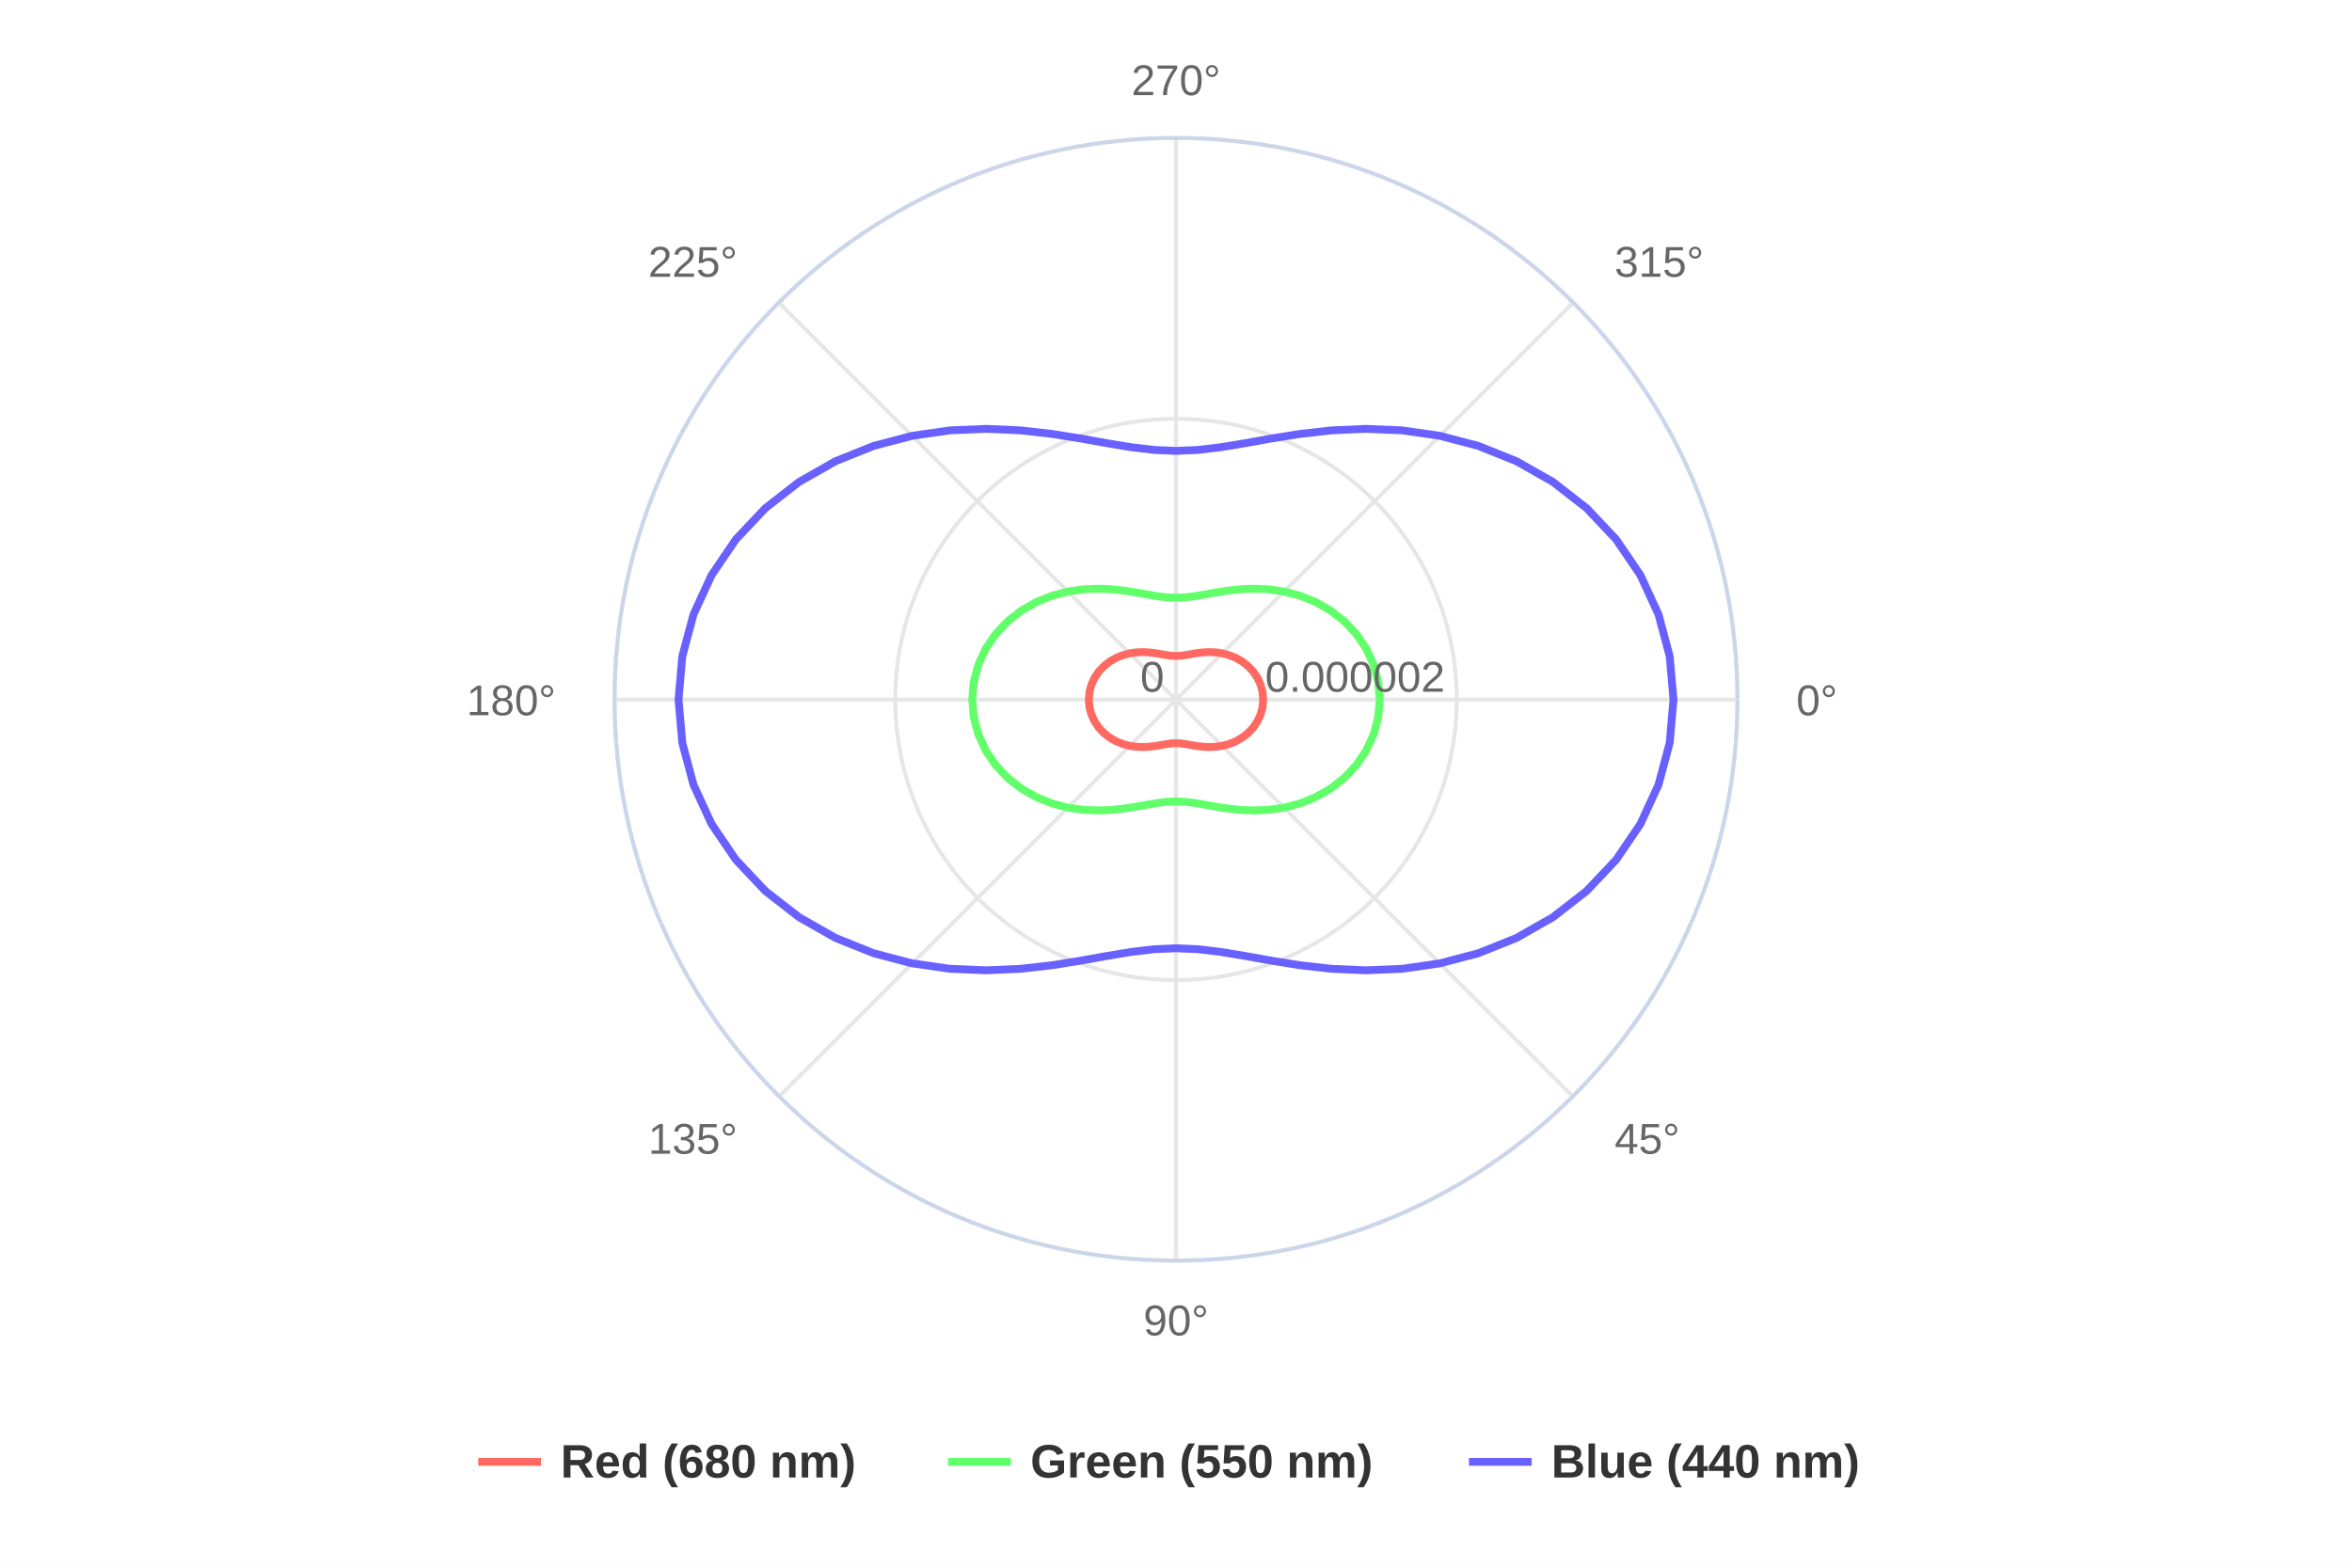
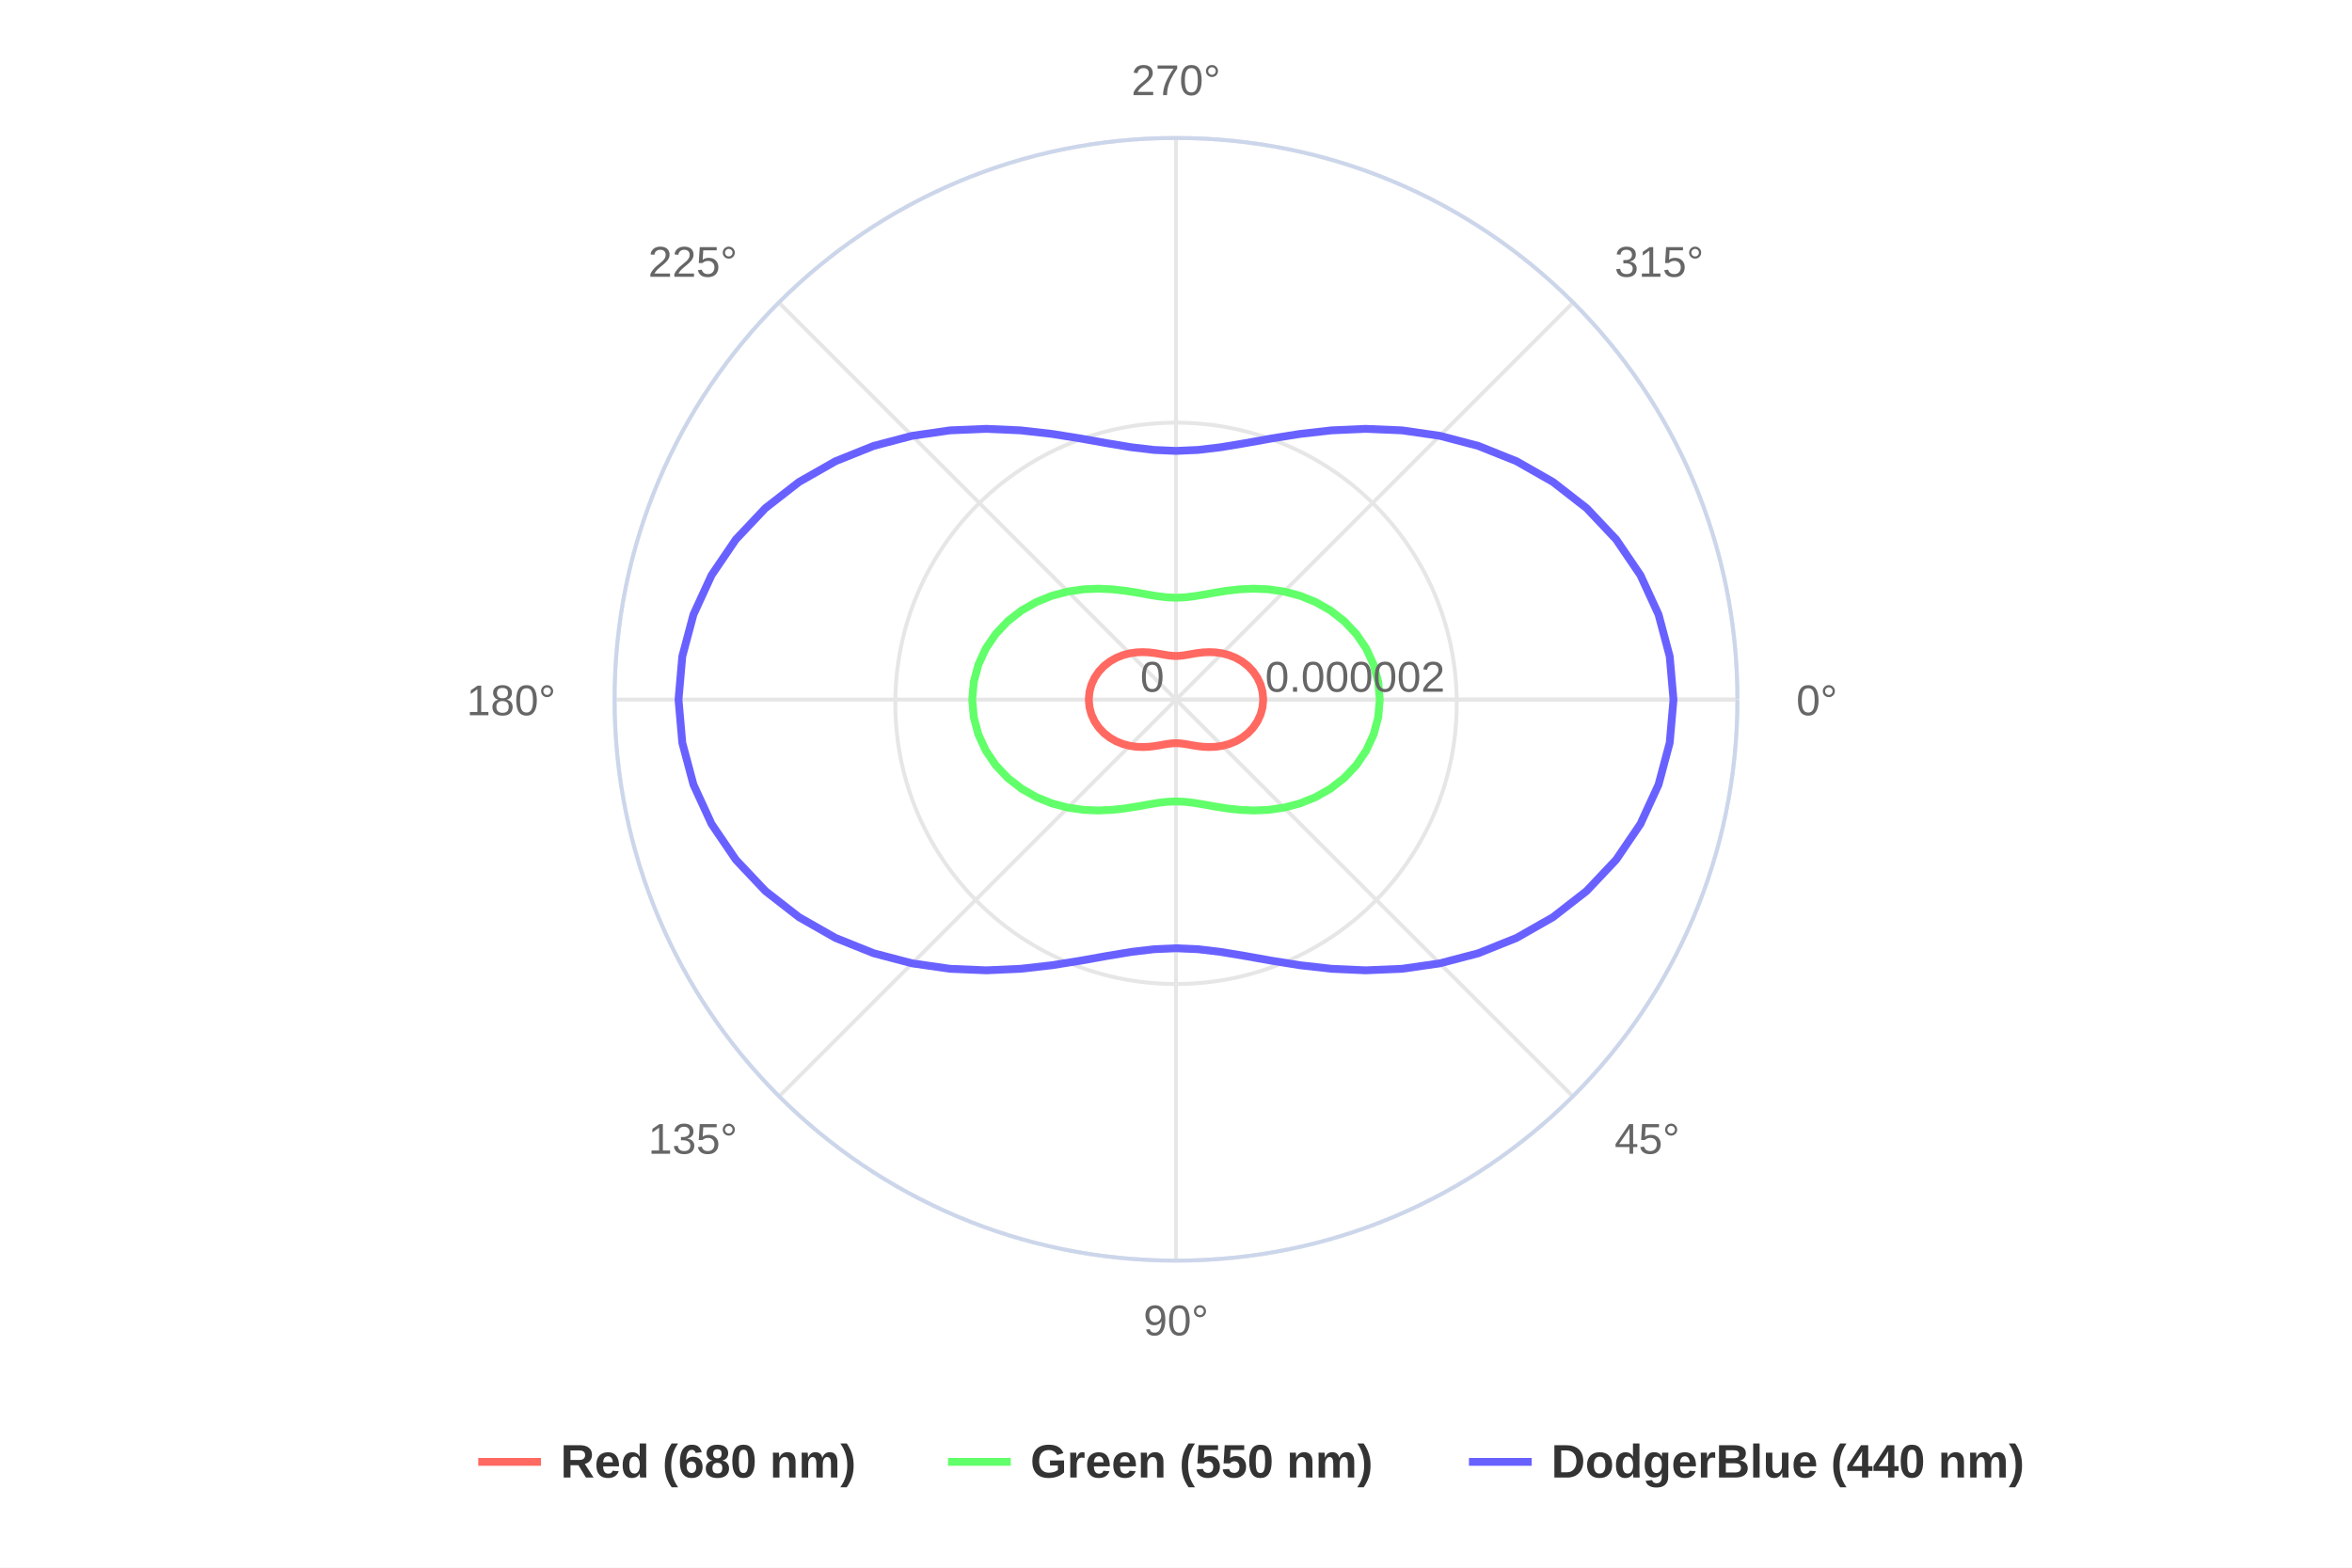
- <svg xmlns="http://www.w3.org/2000/svg" class="highcharts-root" style="font-family:&quot;Lucida Grande&quot;,&quot;Lucida Sans Unicode&quot;,Arial,Helvetica,sans-serif;font-size:12px" width="600" height="400">
+ <svg xmlns="http://www.w3.org/2000/svg" version="1.1" class="highcharts-root" style="font-family: &quot;Lucida Grande&quot;, &quot;Lucida Sans Unicode&quot;, Arial, Helvetica, sans-serif; font-size: 12px;" width="600" height="400" viewBox="0 0 600 400">
  <defs>
-     <clipPath id="a">
+     <clipPath id="highcharts-x9pimvm-278-">
+       <rect x="0" y="0" width="580" height="337" fill="none" />
+     </clipPath>
+     <clipPath id="highcharts-x9pimvm-351-">
+       <rect x="0" y="0" width="899.909" height="143.225" fill="none" />
+     </clipPath>
+     <clipPath id="highcharts-x9pimvm-352">
      <circle cx="290" cy="168.5" r="143.225" />
    </clipPath>
-     <clipPath id="b">
+     <clipPath id="highcharts-x9pimvm-425">
      <circle cx="290" cy="168.5" r="143.225" />
    </clipPath>
-     <clipPath id="c">
+     <clipPath id="highcharts-x9pimvm-498">
      <circle cx="290" cy="168.5" r="143.225" />
    </clipPath>
  </defs>
-   <rect fill="#fff" class="highcharts-background" width="600" height="400" rx="0" ry="0" />
-   <path fill="none" class="highcharts-plot-background" d="M10 10h580v337H10z" />
-   <g class="highcharts-grid highcharts-xaxis-grid highcharts-radial-axis-grid" data-z-index="1" fill="none" stroke="#e6e6e6">
-     <path data-z-index="1" class="highcharts-grid-line" d="M300 178.5h143.225M300 178.5l101.275 101.275M300 178.5v143.225M300 178.5 198.725 279.775M300 178.5H156.775M300 178.5 198.725 77.225M300 178.5V35.275M300 178.5 401.275 77.225M300 178.5h143.225" />
+   <rect fill="#ffffff" class="highcharts-background" x="0" y="0" width="600" height="400" rx="0" ry="0" />
+   <rect fill="none" class="highcharts-plot-background" x="10" y="10" width="580" height="337" />
+   <g class="highcharts-pane-group" data-z-index="0" />
+   <g class="highcharts-grid highcharts-xaxis-grid highcharts-radial-axis-grid" data-z-index="1">
+     <path fill="none" stroke="#e6e6e6" stroke-width="1" stroke-dasharray="none" data-z-index="1" class="highcharts-grid-line" d="M 300 178.5 L 443.225 178.5" opacity="1" />
+     <path fill="none" stroke="#e6e6e6" stroke-width="1" stroke-dasharray="none" data-z-index="1" class="highcharts-grid-line" d="M 300 178.5 L 401.275 279.775" opacity="1" />
+     <path fill="none" stroke="#e6e6e6" stroke-width="1" stroke-dasharray="none" data-z-index="1" class="highcharts-grid-line" d="M 300 178.5 L 300 321.725" opacity="1" />
+     <path fill="none" stroke="#e6e6e6" stroke-width="1" stroke-dasharray="none" data-z-index="1" class="highcharts-grid-line" d="M 300 178.5 L 198.725 279.775" opacity="1" />
+     <path fill="none" stroke="#e6e6e6" stroke-width="1" stroke-dasharray="none" data-z-index="1" class="highcharts-grid-line" d="M 300 178.5 L 156.775 178.5" opacity="1" />
+     <path fill="none" stroke="#e6e6e6" stroke-width="1" stroke-dasharray="none" data-z-index="1" class="highcharts-grid-line" d="M 300 178.5 L 198.725 77.225" opacity="1" />
+     <path fill="none" stroke="#e6e6e6" stroke-width="1" stroke-dasharray="none" data-z-index="1" class="highcharts-grid-line" d="M 300 178.5 L 300 35.275" opacity="1" />
+     <path fill="none" stroke="#e6e6e6" stroke-width="1" stroke-dasharray="none" data-z-index="1" class="highcharts-grid-line" d="M 300 178.5 L 401.275 77.225" opacity="1" />
+     <path fill="none" stroke="#e6e6e6" stroke-width="1" stroke-dasharray="none" data-z-index="1" class="highcharts-grid-line" d="M 300 178.5 L 443.225 178.5" opacity="1" />
  </g>
-   <g class="highcharts-grid highcharts-yaxis-grid highcharts-radial-axis-grid" data-z-index="1" fill="none" stroke="#e6e6e6">
-     <path data-z-index="1" class="highcharts-grid-line" d="M371.613 178.5a71.612 71.612 0 1 1 0-.072M300 178.5" />
-     <path data-z-index="1" class="highcharts-grid-line" d="M443.225 178.5a143.225 143.225 0 1 1 0-.143M300 178.5" />
+   <g class="highcharts-grid highcharts-yaxis-grid highcharts-radial-axis-grid" data-z-index="1">
+     <path fill="none" stroke="#e6e6e6" stroke-width="1" stroke-dasharray="none" data-z-index="1" class="highcharts-grid-line" d="M 300 178.5 A 0 0 0 1 1 300 178.5 M 300 178.5 A 0 0 0 1 0 300 178.5" opacity="1" />
+     <path fill="none" stroke="#e6e6e6" stroke-width="1" stroke-dasharray="none" data-z-index="1" class="highcharts-grid-line" d="M 371.613 178.5 A 71.612 71.612 0 1 1 371.612 178.428 M 300 178.5 A 0 0 0 1 0 300 178.5" opacity="1" />
+     <path fill="none" stroke="#e6e6e6" stroke-width="1" stroke-dasharray="none" data-z-index="1" class="highcharts-grid-line" d="M 443.225 178.5 A 143.225 143.225 0 1 1 443.225 178.357 M 300 178.5 A 0 0 0 1 0 300 178.5" opacity="1" />
  </g>
-   <path fill="none" class="highcharts-plot-border" data-z-index="1" d="M10 10h580v337H10z" />
+   <rect fill="none" class="highcharts-plot-border" data-z-index="1" x="10" y="10" width="580" height="337" />
  <g class="highcharts-axis highcharts-xaxis highcharts-radial-axis" data-z-index="2">
-     <path fill="none" class="highcharts-axis-line" stroke="#ccd6eb" data-z-index="7" d="M443.225 178.5a143.225 143.225 0 1 1 0-.143M300 178.5" />
+     <path fill="none" class="highcharts-axis-line" stroke="#ccd6eb" stroke-width="1" data-z-index="7" d="M 443.225 178.5 A 143.225 143.225 0 1 1 443.225 178.357 M 300 178.5 A 0 0 0 1 0 300 178.5" />
  </g>
  <g class="highcharts-axis highcharts-yaxis highcharts-radial-axis" data-z-index="2">
-     <path fill="none" class="highcharts-axis-line" data-z-index="7" d="M300 178.5h143.225" />
+     <path fill="none" class="highcharts-axis-line" data-z-index="7" d="M 300 178.5 L 443.225 178.5" />
  </g>
  <g class="highcharts-series-group" data-z-index="3">
-     <g class="highcharts-series highcharts-series-0 highcharts-line-series" data-z-index=".1" clip-path="url(#a)" transform="translate(10 10)">
-       <path fill="none" d="m312.247 168.5-.17 1.932-.499 1.873-.81 1.76-1.086 1.599-1.32 1.398-1.504 1.17-1.632.93-1.705.684-1.723.452-1.694.244-1.625.067-1.527-.068-1.411-.16-1.292-.206-1.177-.211-1.082-.18-1.013-.119-.977-.042-.977.042-1.013.12-1.082.179-1.177.211-1.292.207-1.411.16-1.527.067-1.625-.067-1.694-.244-1.723-.452-1.705-.685-1.632-.928-1.504-1.17-1.32-1.4-1.087-1.598-.81-1.76-.499-1.873-.169-1.932.17-1.932.499-1.873.81-1.76 1.086-1.599 1.32-1.398 1.504-1.17 1.632-.93 1.705-.684 1.723-.452 1.694-.244 1.625-.067 1.527.068 1.411.16 1.292.206 1.177.211 1.082.18 1.013.119.977.042.977-.042 1.013-.12 1.082-.179 1.177-.211 1.292-.207 1.411-.16 1.527-.067 1.625.067 1.694.244 1.723.452 1.705.685 1.632.928 1.504 1.17 1.32 1.4 1.087 1.598.81 1.76.499 1.873.169 1.932" class="highcharts-graph" data-z-index="1" stroke="#ff6961" stroke-width="2" stroke-linejoin="round" stroke-linecap="round" />
+     <g class="highcharts-series highcharts-series-0 highcharts-line-series" data-z-index="0.1" opacity="1" transform="translate(10,10) scale(1 1)" clip-path="url(#highcharts-x9pimvm-352)">
+       <path fill="none" d="M 312.247 168.5 L 312.078 170.432 L 311.578 172.305 L 310.769 174.065 L 309.682 175.664 L 308.362 177.062 L 306.858 178.233 L 305.226 179.161 L 303.521 179.846 L 301.798 180.298 L 300.104 180.542 L 298.479 180.609 L 296.952 180.541 L 295.541 180.382 L 294.249 180.175 L 293.072 179.964 L 291.99 179.785 L 290.977 179.665 L 290 179.623 L 289.023 179.665 L 288.01 179.785 L 286.928 179.964 L 285.751 180.175 L 284.459 180.382 L 283.048 180.541 L 281.521 180.609 L 279.896 180.542 L 278.202 180.298 L 276.479 179.846 L 274.774 179.161 L 273.142 178.233 L 271.638 177.062 L 270.318 175.664 L 269.231 174.065 L 268.422 172.305 L 267.922 170.432 L 267.753 168.5 L 267.922 166.568 L 268.422 164.695 L 269.231 162.935 L 270.318 161.336 L 271.638 159.938 L 273.142 158.767 L 274.774 157.839 L 276.479 157.154 L 278.202 156.702 L 279.896 156.458 L 281.521 156.391 L 283.048 156.459 L 284.459 156.618 L 285.751 156.825 L 286.928 157.036 L 288.01 157.215 L 289.023 157.335 L 290 157.377 L 290.977 157.335 L 291.99 157.215 L 293.072 157.036 L 294.249 156.825 L 295.541 156.618 L 296.952 156.459 L 298.479 156.391 L 300.104 156.458 L 301.798 156.702 L 303.521 157.154 L 305.226 157.839 L 306.858 158.767 L 308.362 159.938 L 309.682 161.336 L 310.769 162.935 L 311.578 164.695 L 312.078 166.568 L 312.247 168.5" class="highcharts-graph" data-z-index="1" stroke="#ff6961" stroke-width="2" stroke-linejoin="round" stroke-linecap="round" />
    </g>
-     <g class="highcharts-series highcharts-series-1 highcharts-line-series" data-z-index=".1" clip-path="url(#b)" transform="translate(10 10)">
-       <path fill="none" d="m341.982 168.5-.395 4.513-1.167 4.377-1.891 4.113-2.54 3.736-3.085 3.268-3.514 2.735-3.813 2.169-3.983 1.6-4.027 1.056-3.958.57-3.797.158-3.568-.16-3.298-.372-3.017-.483-2.751-.493-2.529-.42-2.367-.278-2.282-.098-2.282.098-2.367.279-2.529.419-2.751.493-3.017.483-3.298.373-3.568.159-3.797-.159-3.958-.569-4.027-1.057-3.983-1.6-3.813-2.168-3.514-2.735-3.086-3.268-2.539-3.736-1.891-4.113-1.167-4.377-.395-4.513.395-4.513 1.167-4.377 1.891-4.113 2.54-3.736 3.085-3.268 3.514-2.735 3.813-2.169 3.983-1.6 4.027-1.056 3.958-.57 3.797-.158 3.568.16 3.298.372 3.017.483 2.751.493 2.529.42 2.367.278 2.282.098 2.282-.098 2.367-.279 2.529-.419 2.751-.493 3.017-.483 3.298-.373 3.568-.159 3.797.159 3.958.569 4.027 1.057 3.983 1.6 3.813 2.168 3.514 2.735 3.086 3.268 2.539 3.736 1.891 4.113 1.167 4.377.395 4.513" class="highcharts-graph" data-z-index="1" stroke="#61ff69" stroke-width="2" stroke-linejoin="round" stroke-linecap="round" />
+     <g class="highcharts-markers highcharts-series-0 highcharts-line-series" data-z-index="0.1" opacity="1" transform="translate(10,10) scale(1 1)" clip-path="none" />
+     <g class="highcharts-series highcharts-series-1 highcharts-line-series" data-z-index="0.1" opacity="1" transform="translate(10,10) scale(1 1)" clip-path="url(#highcharts-x9pimvm-425)">
+       <path fill="none" d="M 341.982 168.5 L 341.587 173.013 L 340.42 177.39 L 338.529 181.503 L 335.99 185.239 L 332.904 188.507 L 329.39 191.242 L 325.577 193.411 L 321.594 195.01 L 317.567 196.067 L 313.609 196.636 L 309.812 196.795 L 306.244 196.636 L 302.946 196.263 L 299.929 195.78 L 297.178 195.287 L 294.649 194.868 L 292.282 194.589 L 290 194.491 L 287.718 194.589 L 285.351 194.868 L 282.822 195.287 L 280.071 195.78 L 277.054 196.263 L 273.756 196.636 L 270.188 196.795 L 266.391 196.636 L 262.433 196.067 L 258.406 195.01 L 254.423 193.411 L 250.61 191.242 L 247.096 188.507 L 244.01 185.239 L 241.471 181.503 L 239.58 177.39 L 238.413 173.013 L 238.018 168.5 L 238.413 163.987 L 239.58 159.61 L 241.471 155.497 L 244.01 151.761 L 247.096 148.493 L 250.61 145.758 L 254.423 143.589 L 258.406 141.99 L 262.433 140.933 L 266.391 140.364 L 270.188 140.205 L 273.756 140.364 L 277.054 140.737 L 280.071 141.22 L 282.822 141.713 L 285.351 142.132 L 287.718 142.411 L 290 142.509 L 292.282 142.411 L 294.649 142.132 L 297.178 141.713 L 299.929 141.22 L 302.946 140.737 L 306.244 140.364 L 309.812 140.205 L 313.609 140.364 L 317.567 140.933 L 321.594 141.99 L 325.577 143.589 L 329.39 145.758 L 332.904 148.493 L 335.99 151.761 L 338.529 155.497 L 340.42 159.61 L 341.587 163.987 L 341.982 168.5" class="highcharts-graph" data-z-index="1" stroke="#61ff69" stroke-width="2" stroke-linejoin="round" stroke-linecap="round" />
    </g>
-     <g class="highcharts-series highcharts-series-2 highcharts-line-series" data-z-index=".1" clip-path="url(#c)" transform="translate(10 10)">
-       <path fill="none" d="m416.908 168.5-.963 11.019-2.85 10.686-4.617 10.041-6.198 9.12-7.534 7.978-8.578 6.678-9.311 5.296-9.724 3.905-9.83 2.58-9.663 1.39-9.27.386-8.711-.388-8.052-.91-7.366-1.179-6.718-1.204-6.172-1.024-5.779-.681-5.572-.239-5.572.239-5.779.681-6.172 1.024-6.718 1.204-7.366 1.178-8.052.911-8.71.388-9.27-.386-9.664-1.39-9.83-2.58-9.724-3.905-9.31-5.296-8.58-6.678-7.533-7.978-6.198-9.12-4.618-10.04-2.85-10.687-.962-11.019.963-11.019 2.85-10.686 4.617-10.041 6.198-9.12 7.534-7.978 8.578-6.678 9.311-5.296 9.724-3.905 9.83-2.58 9.663-1.39 9.27-.386 8.711.388 8.052.91 7.366 1.179 6.718 1.204 6.172 1.024 5.779.681 5.572.239 5.572-.239 5.779-.681 6.172-1.024 6.718-1.204 7.366-1.178 8.052-.911 8.71-.388 9.27.386 9.664 1.39 9.83 2.58 9.724 3.905 9.31 5.296 8.58 6.678 7.533 7.978 6.198 9.12 4.618 10.04 2.85 10.687.962 11.019" class="highcharts-graph" data-z-index="1" stroke="#6961ff" stroke-width="2" stroke-linejoin="round" stroke-linecap="round" />
+     <g class="highcharts-markers highcharts-series-1 highcharts-line-series" data-z-index="0.1" opacity="1" transform="translate(10,10) scale(1 1)" clip-path="none" />
+     <g class="highcharts-series highcharts-series-2 highcharts-line-series" data-z-index="0.1" opacity="1" transform="translate(10,10) scale(1 1)" clip-path="url(#highcharts-x9pimvm-498)">
+       <path fill="none" d="M 416.908 168.5 L 415.945 179.519 L 413.096 190.205 L 408.478 200.246 L 402.28 209.366 L 394.746 217.344 L 386.168 224.022 L 376.857 229.318 L 367.133 233.223 L 357.303 235.803 L 347.64 237.193 L 338.37 237.579 L 329.659 237.191 L 321.607 236.28 L 314.241 235.102 L 307.523 233.898 L 301.351 232.874 L 295.572 232.193 L 290 231.954 L 284.428 232.193 L 278.649 232.874 L 272.477 233.898 L 265.759 235.102 L 258.393 236.28 L 250.341 237.191 L 241.63 237.579 L 232.36 237.193 L 222.697 235.803 L 212.867 233.223 L 203.143 229.318 L 193.832 224.022 L 185.254 217.344 L 177.72 209.366 L 171.522 200.246 L 166.904 190.205 L 164.055 179.519 L 163.092 168.5 L 164.055 157.481 L 166.904 146.795 L 171.522 136.754 L 177.72 127.634 L 185.254 119.656 L 193.832 112.978 L 203.143 107.682 L 212.867 103.777 L 222.697 101.197 L 232.36 99.807 L 241.63 99.421 L 250.341 99.809 L 258.393 100.72 L 265.759 101.898 L 272.477 103.102 L 278.649 104.126 L 284.428 104.807 L 290 105.046 L 295.572 104.807 L 301.351 104.126 L 307.523 103.102 L 314.241 101.898 L 321.607 100.72 L 329.659 99.809 L 338.37 99.421 L 347.64 99.807 L 357.303 101.197 L 367.133 103.777 L 376.857 107.682 L 386.168 112.978 L 394.746 119.656 L 402.28 127.634 L 408.478 136.754 L 413.096 146.795 L 415.945 157.481 L 416.908 168.5" class="highcharts-graph" data-z-index="1" stroke="#6961ff" stroke-width="2" stroke-linejoin="round" stroke-linecap="round" />
    </g>
+     <g class="highcharts-markers highcharts-series-2 highcharts-line-series" data-z-index="0.1" opacity="1" transform="translate(10,10) scale(1 1)" clip-path="none" />
  </g>
-   <g class="highcharts-legend highcharts-no-tooltip" data-z-index="7" transform="translate(114 359)">
-     <rect fill="none" class="highcharts-legend-box" rx="0" ry="0" width="371" height="26" />
+   <text x="300" text-anchor="middle" class="highcharts-title" data-z-index="4" style="color: rgb(51, 51, 51); font-size: 18px; fill: rgb(51, 51, 51);" y="24" />
+   <text x="300" text-anchor="middle" class="highcharts-subtitle" data-z-index="4" style="color: rgb(102, 102, 102); fill: rgb(102, 102, 102);" y="24" />
+   <text x="10" text-anchor="start" class="highcharts-caption" data-z-index="4" style="color: rgb(102, 102, 102); fill: rgb(102, 102, 102);" y="397" />
+   <g class="highcharts-legend highcharts-no-tooltip" data-z-index="7" transform="translate(114,359)">
+     <rect fill="none" class="highcharts-legend-box" rx="0" ry="0" x="0" y="0" width="371" height="26" visibility="visible" />
    <g data-z-index="1">
-       <g class="highcharts-legend-item highcharts-line-series highcharts-color-undefined highcharts-series-0" data-z-index="1">
-         <path fill="none" d="M8 14h16" class="highcharts-graph" stroke="#ff6961" stroke-width="2" />
-         <text x="21" data-z-index="2" y="15" style="color:#333;cursor:pointer;font-size:12px;font-weight:700;fill:#333" transform="translate(8 3)">Red (680 nm)</text>
-       </g>
-       <g class="highcharts-legend-item highcharts-line-series highcharts-color-undefined highcharts-series-1" data-z-index="1">
-         <path fill="none" d="M127.85 14h16" class="highcharts-graph" stroke="#61ff69" stroke-width="2" />
-         <text x="21" y="15" data-z-index="2" style="color:#333;cursor:pointer;font-size:12px;font-weight:700;fill:#333" transform="translate(127.85 3)">Green (550 nm)</text>
-       </g>
-       <g class="highcharts-legend-item highcharts-line-series highcharts-color-undefined highcharts-series-2" data-z-index="1">
-         <path fill="none" d="M260.733 14h16" class="highcharts-graph" stroke="#6961ff" stroke-width="2" />
-         <text x="21" y="15" data-z-index="2" style="color:#333;cursor:pointer;font-size:12px;font-weight:700;fill:#333" transform="translate(260.733 3)">Blue (440 nm)</text>
+       <g>
+         <g class="highcharts-legend-item highcharts-line-series highcharts-color-undefined highcharts-series-0" data-z-index="1" transform="translate(8,3)">
+           <path fill="none" d="M 0 11 L 16 11" class="highcharts-graph" stroke="#ff6961" stroke-width="2" />
+           <text x="21" text-anchor="start" data-z-index="2" y="15" style="color: rgb(51, 51, 51); cursor: pointer; font-size: 12px; font-weight: bold; fill: rgb(51, 51, 51);">Red (680 nm)</text>
+         </g>
+         <g class="highcharts-legend-item highcharts-line-series highcharts-color-undefined highcharts-series-1" data-z-index="1" transform="translate(127.8506,3)">
+           <path fill="none" d="M 0 11 L 16 11" class="highcharts-graph" stroke="#61ff69" stroke-width="2" />
+           <text x="21" y="15" text-anchor="start" data-z-index="2" style="color: rgb(51, 51, 51); cursor: pointer; font-size: 12px; font-weight: bold; fill: rgb(51, 51, 51);">Green (550 nm)</text>
+         </g>
+         <g class="highcharts-legend-item highcharts-line-series highcharts-color-undefined highcharts-series-2" data-z-index="1" transform="translate(260.7326,3)">
+           <path fill="none" d="M 0 11 L 16 11" class="highcharts-graph" stroke="#6961ff" stroke-width="2" />
+           <text x="21" y="15" text-anchor="start" data-z-index="2" style="color: rgb(51, 51, 51); cursor: pointer; font-size: 12px; font-weight: bold; fill: rgb(51, 51, 51);">DodgerBlue (440 nm)</text>
+         </g>
      </g>
    </g>
  </g>
  <g class="highcharts-axis-labels highcharts-xaxis-labels highcharts-radial-axis-labels" data-z-index="7">
-     <text x="458.225" style="color:#666;cursor:default;font-size:11px;fill:#666" y="182.5">0°</text>
-     <text x="411.882" style="color:#666;cursor:default;font-size:11px;fill:#666" y="294.382">45°</text>
-     <text x="300" style="color:#666;cursor:default;font-size:11px;fill:#666" text-anchor="middle" y="340.725">90°</text>
-     <text x="188.118" style="color:#666;cursor:default;font-size:11px;fill:#666" text-anchor="end" y="294.382">135°</text>
-     <text x="141.775" style="color:#666;cursor:default;font-size:11px;fill:#666" text-anchor="end" y="182.5">180°</text>
-     <text x="188.118" style="color:#666;cursor:default;font-size:11px;fill:#666" text-anchor="end" y="70.618">225°</text>
-     <text x="300" style="color:#666;cursor:default;font-size:11px;fill:#666" text-anchor="middle" y="24.275">270°</text>
-     <text x="411.882" style="color:#666;cursor:default;font-size:11px;fill:#666" y="70.618">315°</text>
-     <text style="color:#666;cursor:default;font-size:11px;fill:#666" y="-9999">360°</text>
+     <text x="458.225" transform="translate(0,0)" style="color: rgb(102, 102, 102); cursor: default; font-size: 11px; fill: rgb(102, 102, 102);" text-anchor="start" y="182.5" opacity="1">0°</text>
+     <text x="411.882" transform="translate(0,0)" style="color: rgb(102, 102, 102); cursor: default; font-size: 11px; fill: rgb(102, 102, 102);" text-anchor="start" y="294.382" opacity="1">45°</text>
+     <text x="300" transform="translate(0,0)" style="color: rgb(102, 102, 102); cursor: default; font-size: 11px; fill: rgb(102, 102, 102);" text-anchor="middle" y="340.725" opacity="1">90°</text>
+     <text x="188.118" transform="translate(0,0)" style="color: rgb(102, 102, 102); cursor: default; font-size: 11px; fill: rgb(102, 102, 102);" text-anchor="end" y="294.382" opacity="1">135°</text>
+     <text x="141.775" transform="translate(0,0)" style="color: rgb(102, 102, 102); cursor: default; font-size: 11px; fill: rgb(102, 102, 102);" text-anchor="end" y="182.5" opacity="1">180°</text>
+     <text x="188.118" transform="translate(0,0)" style="color: rgb(102, 102, 102); cursor: default; font-size: 11px; fill: rgb(102, 102, 102);" text-anchor="end" y="70.618" opacity="1">225°</text>
+     <text x="300" transform="translate(0,0)" style="color: rgb(102, 102, 102); cursor: default; font-size: 11px; fill: rgb(102, 102, 102);" text-anchor="middle" y="24.275" opacity="1">270°</text>
+     <text x="411.882" transform="translate(0,0)" style="color: rgb(102, 102, 102); cursor: default; font-size: 11px; fill: rgb(102, 102, 102);" text-anchor="start" y="70.618" opacity="1">315°</text>
+     <text x="0" transform="translate(0,0)" style="color: rgb(102, 102, 102); cursor: default; font-size: 11px; fill: rgb(102, 102, 102);" text-anchor="start" y="-9999">360°</text>
  </g>
-   <g class="highcharts-axis-labels highcharts-yaxis-labels highcharts-radial-axis-labels" data-z-index="7" text-anchor="end">
-     <text x="297" y="176.5" style="color:#666;cursor:default;font-size:11px;fill:#666">0</text>
-     <text x="368.613" y="176.5" style="color:#666;cursor:default;font-size:11px;fill:#666">0.000002</text>
-     <text y="-9999" style="color:#666;cursor:default;font-size:11px;fill:#666">0.000004</text>
+   <g class="highcharts-axis-labels highcharts-yaxis-labels highcharts-radial-axis-labels" data-z-index="7">
+     <text x="297" text-anchor="end" transform="translate(0,0)" y="176.5" opacity="1" style="color: rgb(102, 102, 102); cursor: default; font-size: 11px; fill: rgb(102, 102, 102);">0</text>
+     <text x="368.613" text-anchor="end" transform="translate(0,0)" y="176.5" opacity="1" style="color: rgb(102, 102, 102); cursor: default; font-size: 11px; fill: rgb(102, 102, 102);">0.000002</text>
+     <text x="0" text-anchor="end" transform="translate(0,0)" y="-9999" style="color: rgb(102, 102, 102); cursor: default; font-size: 11px; fill: rgb(102, 102, 102);">0.000004</text>
  </g>
+   <text x="590" class="highcharts-credits" text-anchor="end" data-z-index="8" y="395" style="cursor: pointer; color: rgb(153, 153, 153); font-size: 9px; fill: rgb(153, 153, 153);" />
</svg>
